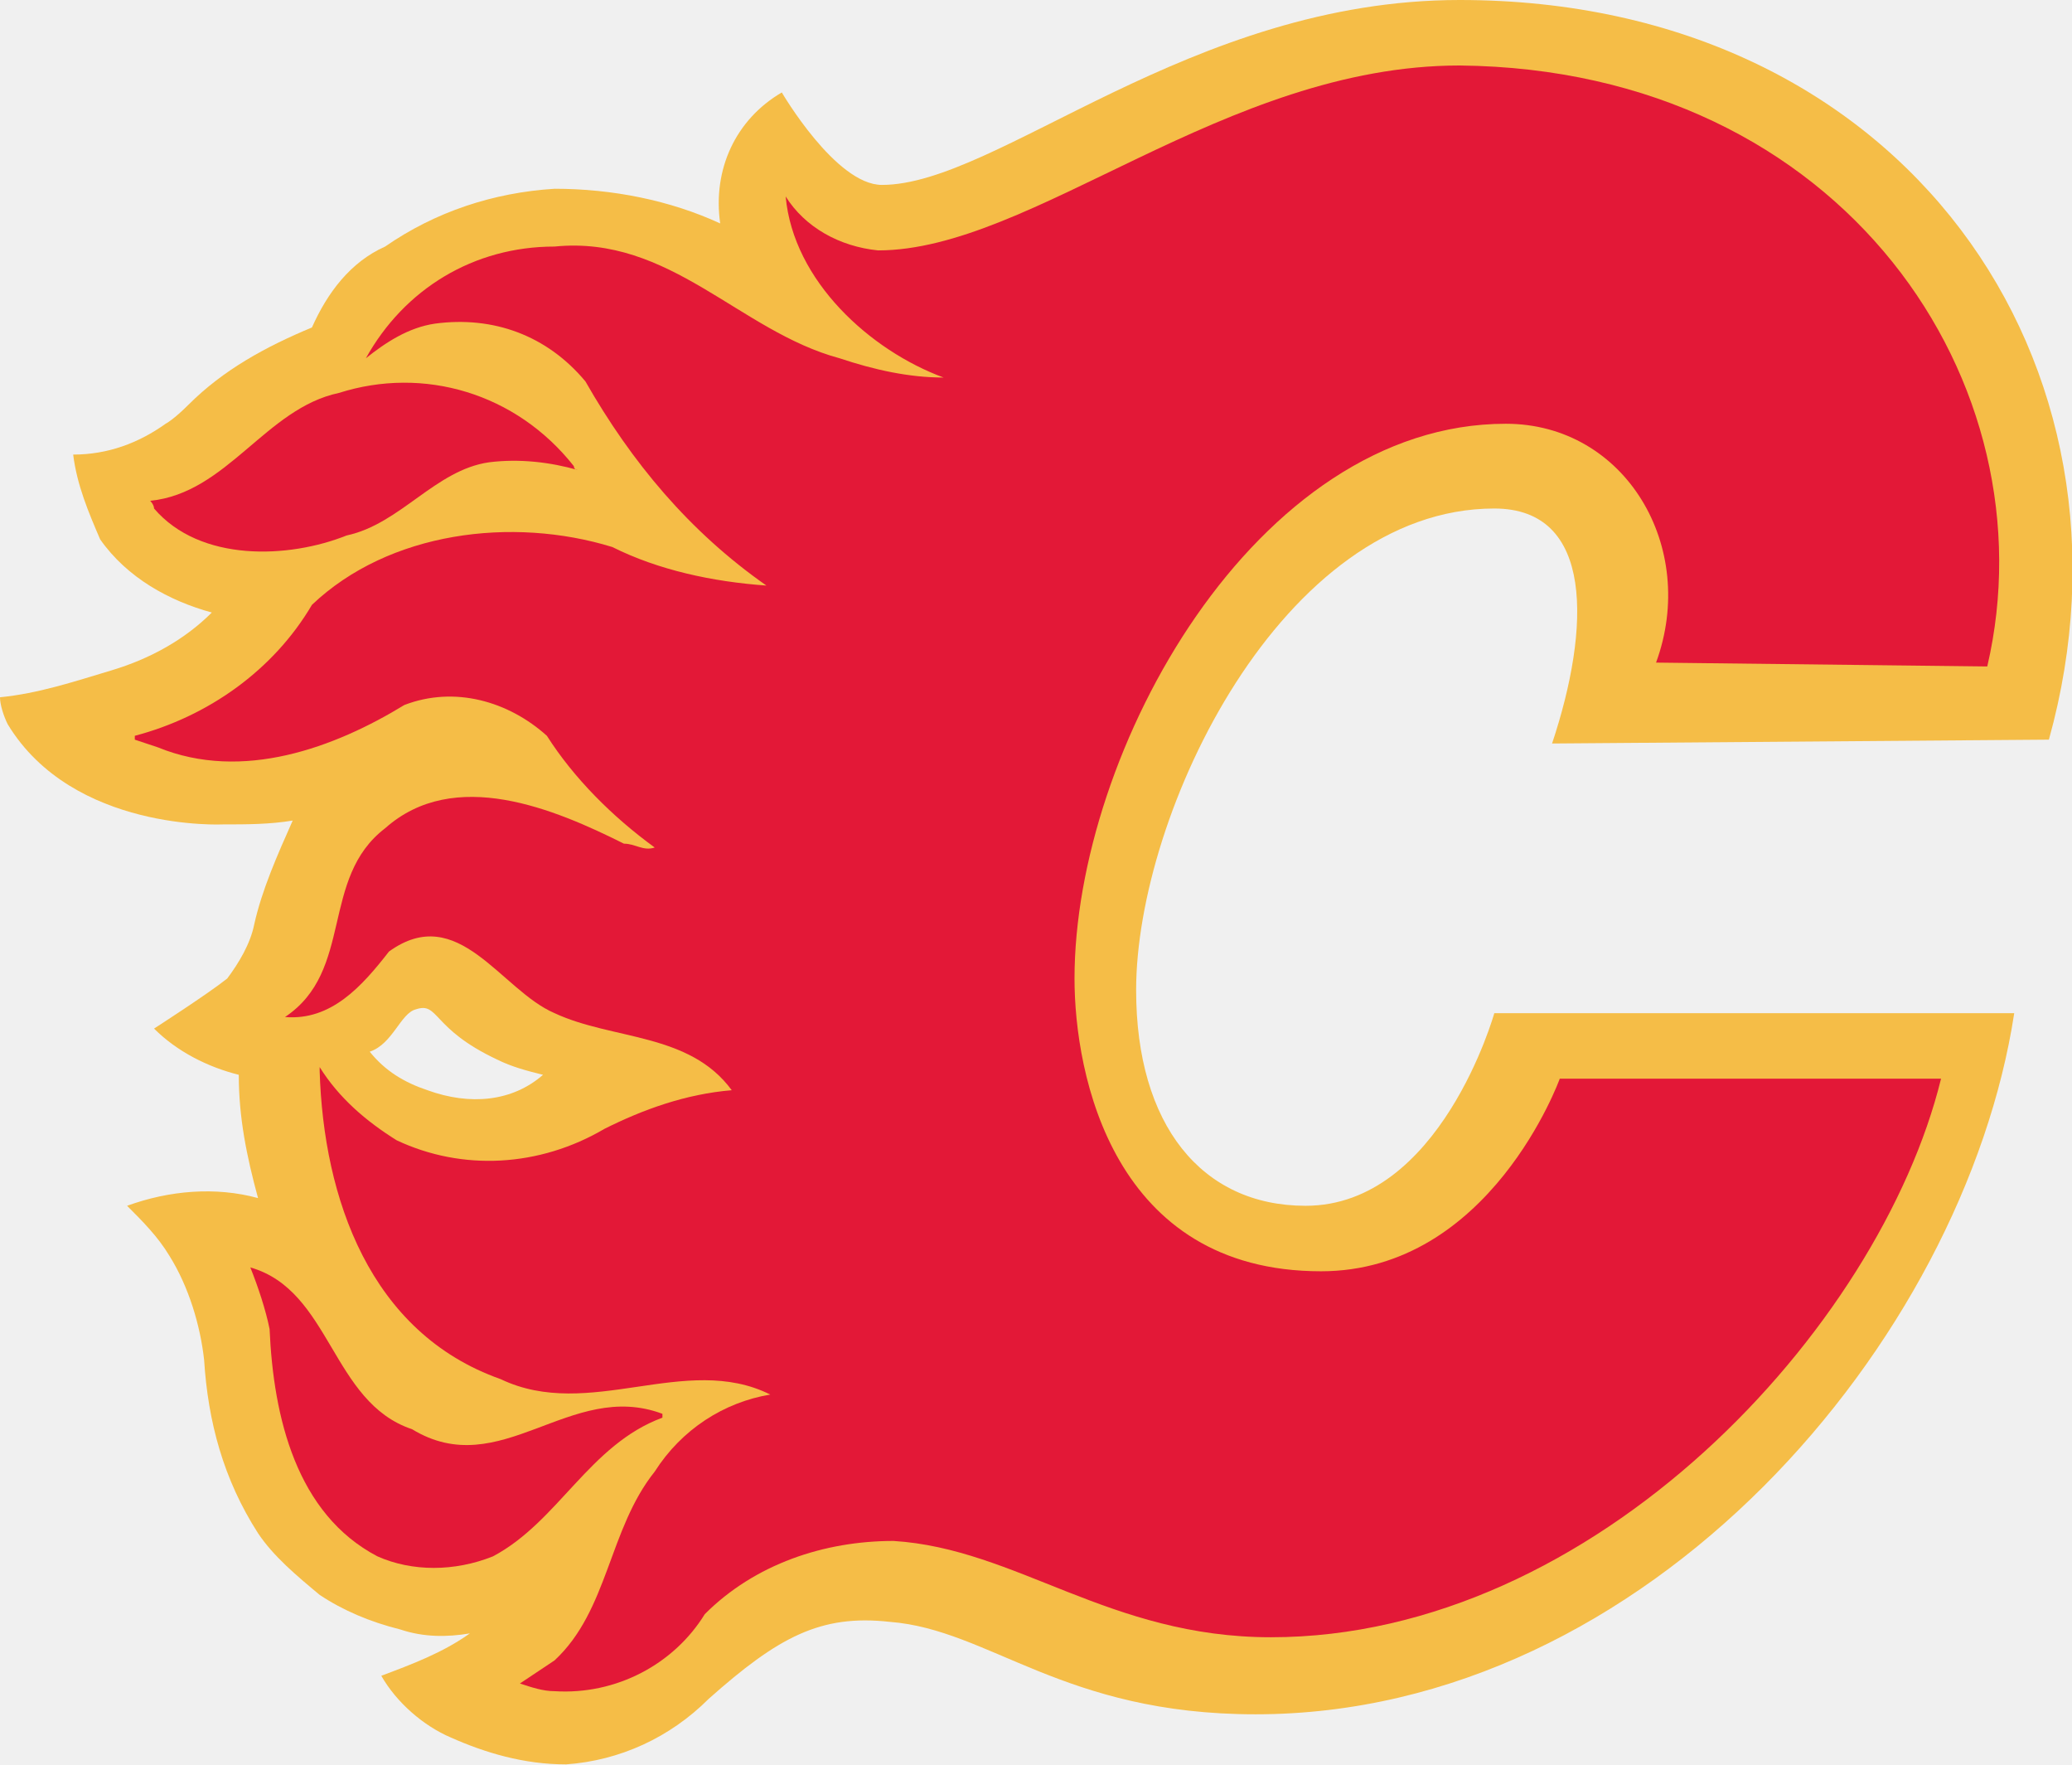
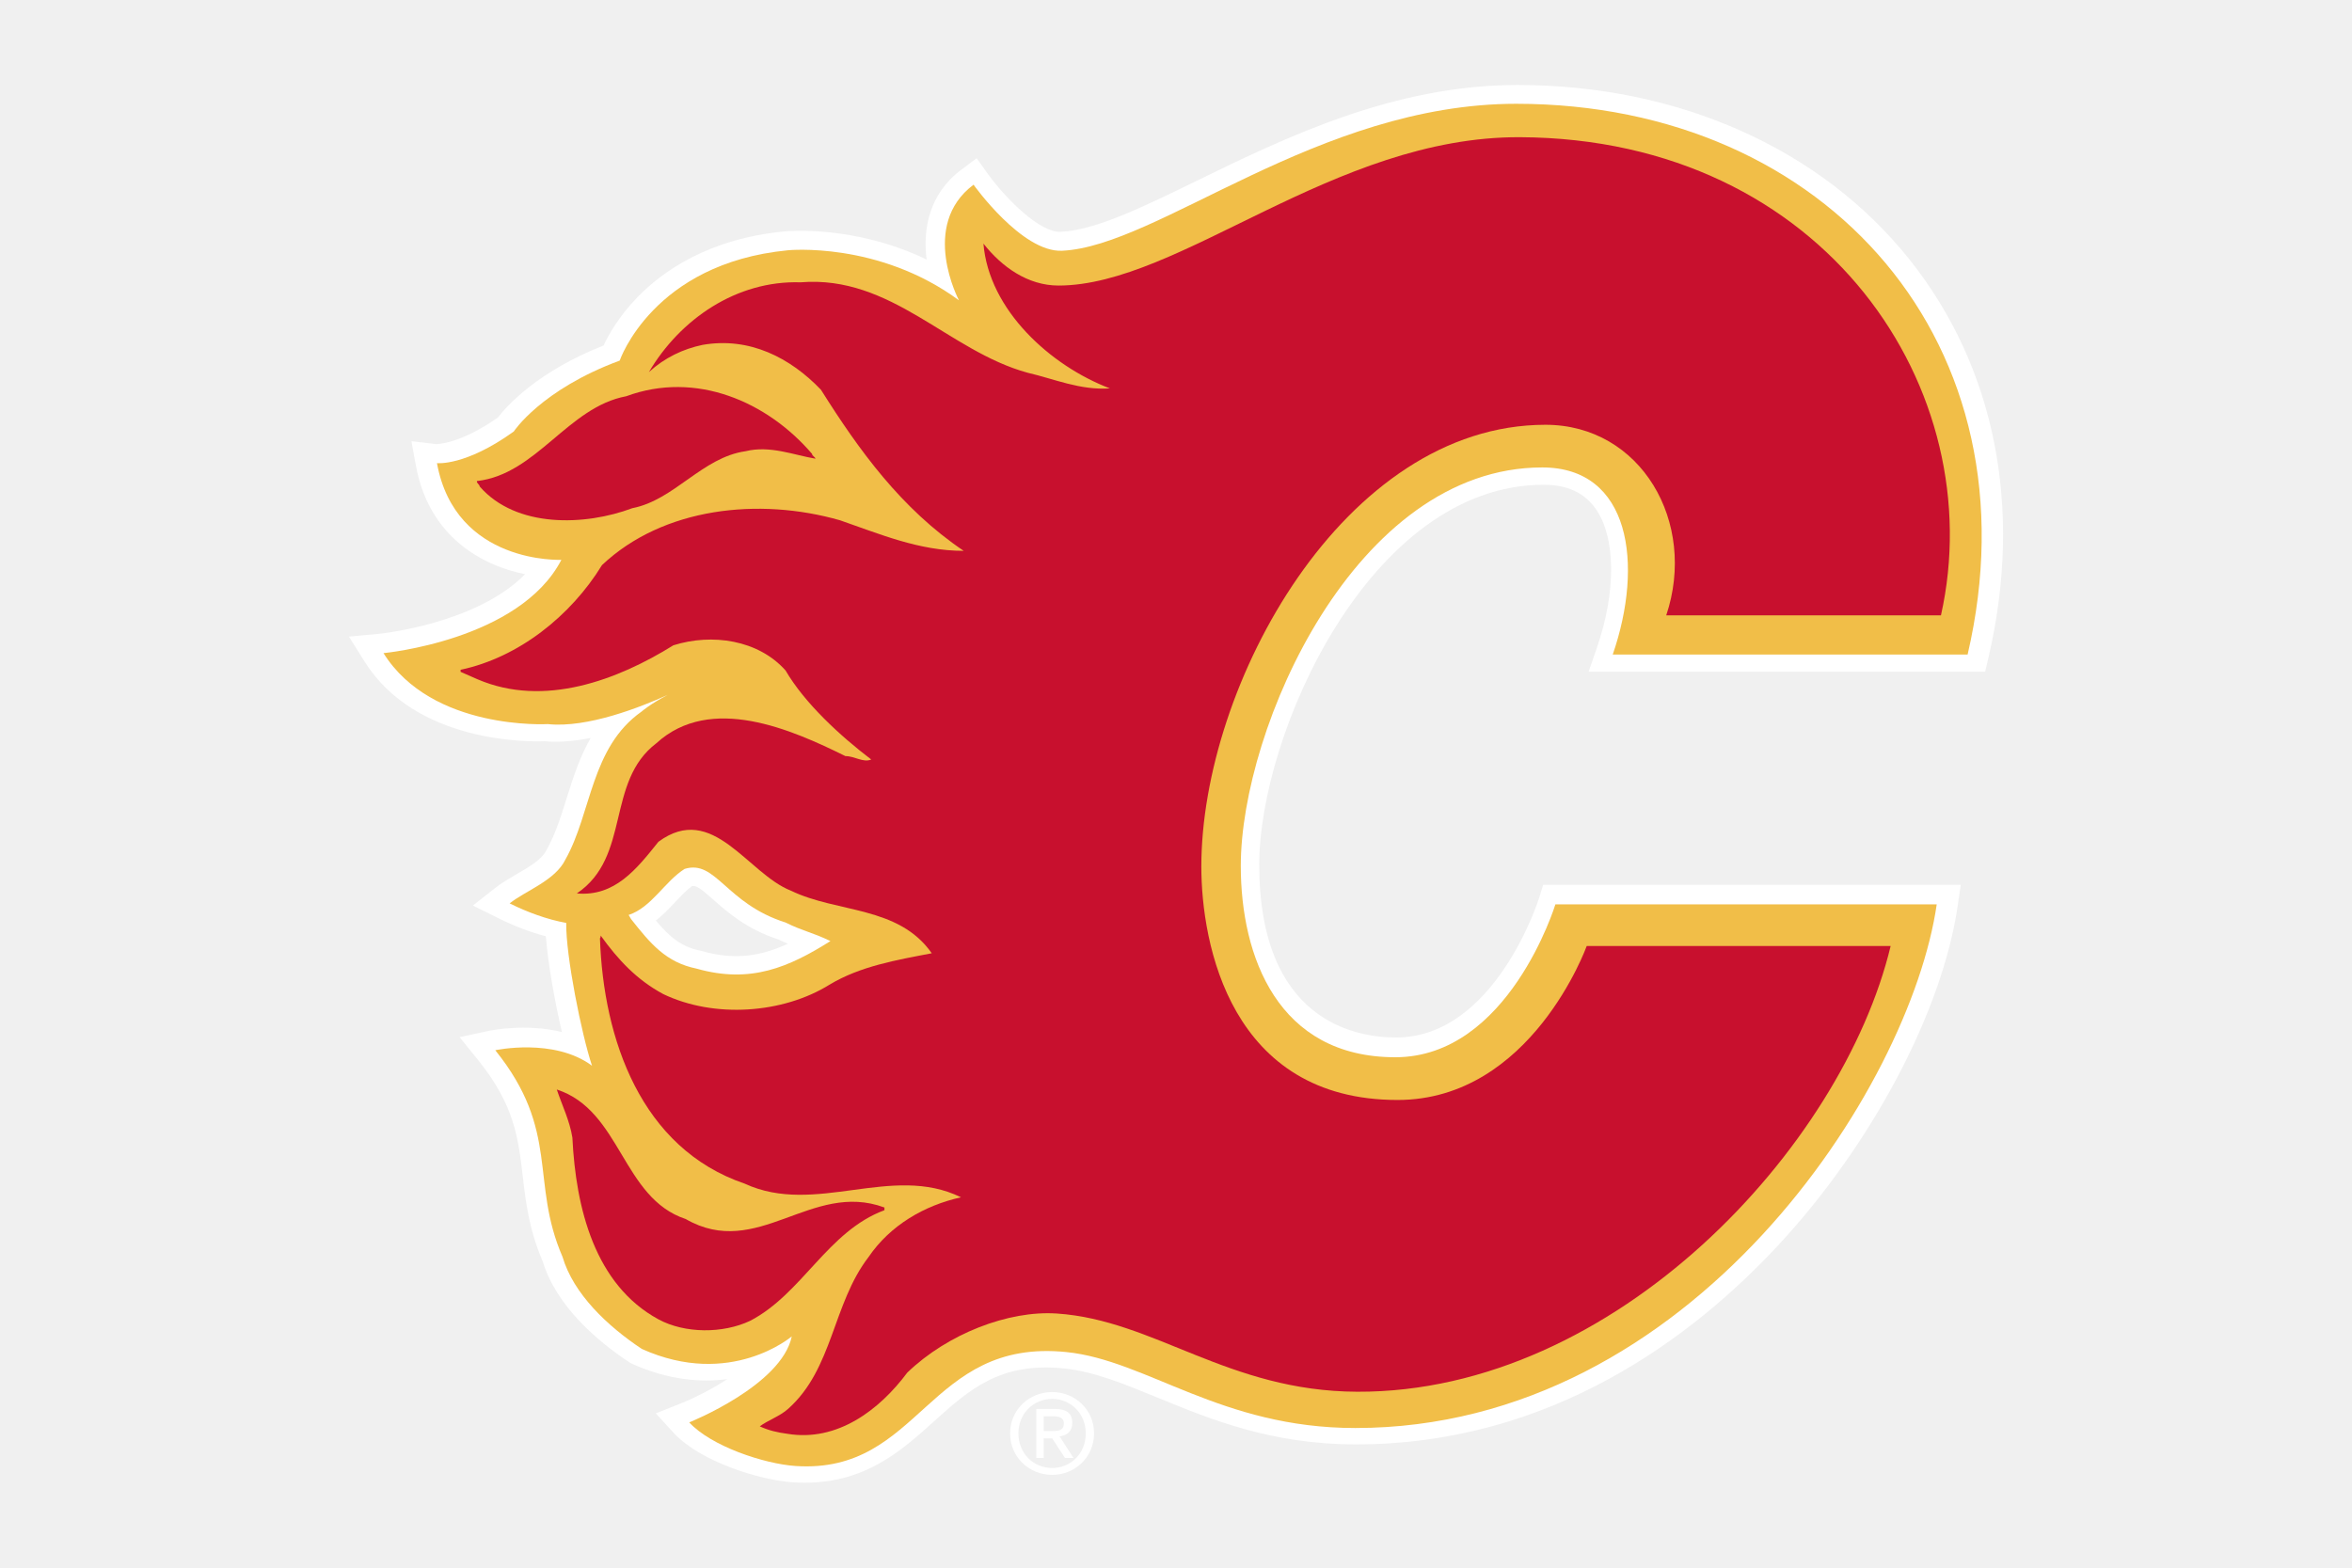
- <svg xmlns="http://www.w3.org/2000/svg" version="1.1" id="Layer_1" x="0px" y="0px" width="53.8px" height="45.8px" viewBox="0 0 53.8 45.8" style="enable-background:new 0 0 53.8 45.8;" xml:space="preserve">
-   <style type="text/css">
- 	.st0{fill:#F5BD47;}
- 	.st1{fill:#E31837;}
- </style>
-   <path class="st0" d="M53.2,19.2C55.9,9.5,49.5,0,37.9,0c-7,0-12,4.8-15,4.8c-1.2,0-2.6-2.4-2.6-2.4c-1.2,0.7-1.8,2-1.6,3.4  c-1.3-0.6-2.8-0.9-4.3-0.9c-1.6,0.1-3.1,0.6-4.4,1.5C9.1,6.8,8.5,7.6,8.1,8.5c-1.2,0.5-2.3,1.1-3.2,2c-0.4,0.4-0.6,0.5-0.6,0.5  c-0.7,0.5-1.5,0.8-2.4,0.8c0.1,0.8,0.4,1.5,0.7,2.2c0.7,1,1.8,1.6,2.9,1.9c-0.7,0.7-1.6,1.2-2.6,1.5C1.9,17.7,1,18,0,18.1  c0,0.2,0.1,0.5,0.2,0.7c1.7,2.8,5.6,2.6,5.6,2.6c0.6,0,1.2,0,1.8-0.1c-0.4,0.9-0.8,1.8-1,2.7c-0.1,0.5-0.4,1-0.7,1.4  c-0.5,0.4-1.9,1.3-1.9,1.3c0.6,0.6,1.4,1,2.2,1.2C6.2,29,6.4,30,6.7,31.1c-1.1-0.3-2.3-0.2-3.4,0.2c0.4,0.4,0.8,0.8,1.1,1.3  c0.5,0.8,0.8,1.8,0.9,2.7c0.1,1.6,0.5,3.1,1.4,4.5c0.4,0.6,1,1.1,1.6,1.6c0.6,0.4,1.3,0.7,2.1,0.9c0.6,0.2,1.2,0.2,1.8,0.1  c-0.7,0.5-1.5,0.8-2.3,1.1c0.4,0.7,1.1,1.3,1.8,1.6c0.9,0.4,1.9,0.7,3,0.7c1.4-0.1,2.7-0.7,3.7-1.7c1.8-1.6,2.9-2.2,4.7-2  c2.6,0.2,4.5,2.4,9.5,2.4c10.2,0,18.4-9.7,19.7-18.2H38.8c0,0-1.4,5-4.9,5c-2.7,0-4.4-2.1-4.4-5.6c0-4.6,3.8-12.5,9.3-12.5  c2.6,0,2.5,3.1,1.5,6.1L53.2,19.2z M11.1,28.3c-0.6-0.2-1.1-0.5-1.5-1c0.6-0.2,0.8-1,1.2-1.1c0.6-0.2,0.4,0.5,2.1,1.3  c0.4,0.2,0.8,0.3,1.2,0.4C13.3,28.6,12.2,28.7,11.1,28.3" />
-   <path class="st1" d="M15,12.2c-0.7-0.2-1.5-0.3-2.3-0.2c-1.4,0.2-2.3,1.6-3.7,1.9c-1.5,0.6-3.8,0.7-5-0.7C4,13.1,3.9,13,3.9,13  c2-0.2,3-2.4,4.9-2.8c2.2-0.7,4.6,0,6.1,1.9C14.9,12.1,14.9,12.2,15,12.2" />
-   <path class="st1" d="M10.7,37.1c2.3,1.4,4.1-1.3,6.5-0.4v0.1c-1.9,0.7-2.7,2.7-4.4,3.6c-1,0.4-2.1,0.4-3,0c-2.1-1.1-2.7-3.6-2.8-5.9  c-0.1-0.5-0.3-1.1-0.5-1.6C8.6,33.5,8.6,36.4,10.7,37.1" />
-   <path class="st1" d="M51.6,17.3C53.3,10,47.9,1.8,37.9,1.7c-6.1,0-11.1,4.8-15.1,4.8c-1-0.1-1.9-0.6-2.4-1.4c0.2,2.2,2.2,4,4.1,4.7  c-0.9,0-1.8-0.2-2.7-0.5c-2.6-0.7-4.4-3.2-7.4-2.9c-2.1,0-3.9,1.1-4.9,2.9c0.5-0.4,1.1-0.8,1.8-0.9c1.5-0.2,2.9,0.3,3.9,1.5  c1.2,2.1,2.7,3.9,4.7,5.3c-1.4-0.1-2.8-0.4-4-1c-2.6-0.8-5.8-0.4-7.8,1.5c-1,1.7-2.7,2.9-4.6,3.4v0.1l0.6,0.2c2.2,0.9,4.6,0,6.4-1.1  c1.3-0.5,2.7-0.1,3.7,0.8c0.7,1.1,1.7,2.1,2.8,2.9c-0.3,0.1-0.5-0.1-0.8-0.1c-1.8-0.9-4.4-2-6.2-0.4c-1.7,1.3-0.8,3.7-2.6,4.9  c1.2,0.1,2-0.8,2.7-1.7c1.8-1.3,2.9,1,4.3,1.6c1.5,0.7,3.5,0.5,4.6,2c-1.2,0.1-2.3,0.5-3.3,1c-1.7,1-3.7,1.1-5.4,0.3  c-0.8-0.5-1.5-1.1-2-1.9c0,0,0,0.1,0,0.1c0.1,3.3,1.3,6.8,4.7,8c2.3,1.1,4.8-0.7,7,0.4c-1.2,0.2-2.3,0.9-3,2  c-1.2,1.5-1.2,3.6-2.6,4.9c-0.3,0.2-0.6,0.4-0.9,0.6c0.3,0.1,0.6,0.2,0.9,0.2c1.6,0.1,3.1-0.7,3.9-2c1.3-1.3,3.1-1.9,4.9-1.9  c3.2,0.2,5.6,2.5,9.8,2.5c8.4,0,15.8-8,17.4-14.5h-9.9c0,0-1.8,5-6.2,5c-5.4,0-6.4-5.1-6.4-7.6c0-5.9,4.7-14.4,11.2-14.4  c3.1,0,5,3.2,3.9,6.2L51.6,17.3z" />
+ <svg xmlns="http://www.w3.org/2000/svg" fill="none" viewBox="0 0 960 640">
+   <path fill="#fff" d="M779.32 105.862c-36.083-45.23-94.381-71.17-159.943-71.17-50.71 0-94.984 21.596-130.558 38.95-22.405 10.93-41.757 20.368-55.919 20.995-8.497.398-22.557-13.7-29.816-23.815l-4.45-6.222-6.141 4.582c-13.31 9.933-15.852 24.284-14.284 36.778-29.378-14.164-56.727-11.616-58.065-11.484-30.848 2.98-49.568 16.18-59.84 26.729-7.697 7.904-11.963 15.583-13.961 19.85-27.287 10.728-39.758 25.01-43.1 29.382-16.113 11.258-25.363 10.85-25.247 10.865l-10.066-1.19 1.817 9.923c5.332 29.128 27.008 40.869 44.584 44.367-19.893 20.365-59.37 24.328-59.818 24.37l-12.091 1.117 6.434 10.249c20.944 33.353 67.194 32.713 73.462 32.457 5.895.55 12.346-.066 18.77-1.324-4.583 8.008-7.315 16.703-9.861 24.803-2.364 7.526-4.598 14.632-8.007 20.638l-.22.42c-1.825 3.758-7.122 6.832-12.245 9.808-2.926 1.7-5.955 3.46-8.503 5.467l-9.228 7.263 10.522 5.24c6.323 3.15 12.983 5.673 19.264 7.323.799 10.883 3.612 26.508 6.538 39.09-14.728-3.618-29.096-.634-29.913-.459l-11.844 2.55 7.589 9.398c14.78 18.308 16.358 31.767 18.185 47.352 1.254 10.704 2.55 21.77 8.141 34.775 5.674 18.46 22.35 32.594 35.396 41.228l1.072.59c14.896 6.673 28.11 7.686 38.915 6.26-6.53 4.23-13.624 7.772-19.18 9.99l-10.047 3.997 7.3 7.948c10.834 11.795 35.215 19.309 48.656 20.198a74.6 74.6 0 0 0 4.846.16c24.948 0 39.57-13.175 52.56-24.878 14.55-13.112 27.12-24.44 53.267-21.776 12.177 1.241 24.21 6.182 38.145 11.905 21.814 8.956 46.54 19.108 80.996 19.108 79.97 0 137.802-44.133 172.234-81.157 38.331-41.218 67.146-95.696 73.403-138.792l1.238-8.514H629.865l-1.62 5.271c-.176.57-18.007 57.077-58.441 57.077-16.785 0-55.826-6.879-55.826-70.587 0-53.242 45.191-155.062 116.04-155.062 9.594 0 16.522 3.159 21.179 9.657 8.307 11.59 8.556 33.872.633 56.768l-3.416 9.876h161.854l1.348-5.761c14.245-60.882 2.776-118.621-32.296-162.583ZM321.587 385.285c-11.206 5.158-21.857 6.754-35.196 2.957l-.555-.133c-7.815-1.592-12.51-5.608-18.144-12.298 2.993-2.344 5.565-5.07 7.964-7.615 2.348-2.49 4.582-4.86 6.848-6.506 1.755-.177 3.458.987 8.615 5.558 5.75 5.099 13.594 12.051 26.69 16.316a71.713 71.713 0 0 0 3.778 1.72v.001Z" />
+   <path fill="#F1BE48" d="M803.109 267.206C832.468 141.136 746.047 42.37 618.888 42.37c-81.14 0-146.145 58.248-185.416 59.998-16.394.73-36.107-26.965-36.107-26.965-22.207 16.655-5.955 47.195-5.955 47.195-32.907-24.195-69.864-20.419-69.864-20.419-55.12 5.35-68.603 45.03-68.603 45.03-32.141 11.897-43.245 28.954-43.245 28.954-19.852 14.276-31.345 12.91-31.345 12.91 7.552 41.46 50.786 39.472 50.786 39.472-17.061 32.932-72.606 38.094-72.606 38.094 19.83 31.736 67.045 28.966 67.045 28.966 16.147 1.725 38.112-7 48.932-11.91-7.239 3.79-10.616 6.78-10.616 6.78-20.837 14.653-20.372 41.398-31.119 60.432-4.135 8.554-16.133 12.652-22.754 17.889 7.166 3.588 15.358 6.596 23.09 7.98-.195 13.27 6.235 45.453 10.525 58.3-15.478-11.507-39.472-6.32-39.472-6.32 26.59 33.095 14.087 53.527 27.428 84.319 4.497 15.232 18.395 28.325 32.368 37.615 36.212 16.303 61.216-5.124 61.216-5.124-4.157 20.048-41.851 35.117-41.851 35.117 8.831 9.662 30.493 16.944 43.45 17.806 51.155 3.361 53.794-52.312 110.51-46.515 32.891 3.367 63.029 31.006 117.915 31.006 137.312 0 226.49-138.998 237.297-213.775H634.849s-19.084 62.409-65.341 62.409c-47.9 0-63.063-41.078-63.063-78.114 0-56.302 46.754-162.671 123.041-162.671 35.967 0 41.493 39.453 28.779 76.376h144.844v.001ZM284.342 395.444c-12.568-2.559-18.86-10.236-26.765-20.233l-.988-1.693c9.305-3.033 14.72-13.663 22.852-18.793 12.8-3.956 16.778 14.167 41.185 21.883 6.974 3.482 11.125 4.076 18.332 7.576-16.853 10.61-32.528 17.542-54.616 11.26Z" />
+   <path fill="#C8102E" d="M332.865 187.256c-8.587-1.396-18.562-5.541-28.534-3.052-17.715 2.497-29.077 19.937-46.23 23.255-19.131 7.197-47.362 8.303-62.319-8.86 0-.828-1.364-1.384-1.105-2.212 24.366-2.774 37.105-30.186 60.921-34.622 28.522-10.515 57.6 2.212 75.868 23.545 0 .827 1.115 1.106 1.4 1.946h-.001Zm-52.986 310.406c29.344 16.897 51.218-15.779 81.12-4.707v1.105c-23.232 8.588-33.485 34.066-54.812 45.15-11.08 5.25-26.584 5.25-37.39-.575-26.021-14.11-33.769-45.396-35.169-74.205-1.096-6.92-4.138-12.998-6.369-19.646 26.316 8.569 26.594 44.296 52.62 52.878Z" />
+   <path fill="#C8102E" d="M792.226 251.206c20.498-91.47-46.963-194.59-171.755-195.198-76.17-.369-138.882 60.565-188.444 60.565-12.586 0-23.198-7.687-30.625-17.123 2.229 27.198 27.471 49.94 51.614 59.115-12.206.817-22.756-3.9-33.575-6.396-32.469-8.879-55.522-39.96-92.695-36.913-26.081-.83-49.116 14.996-61.883 36.64 6.39-5.838 13.884-9.429 21.93-11.107 19.14-3.331 35.786 5.269 48.28 18.315 15.544 24.697 32.75 48.565 58.277 65.777-18.318 0-34.409-6.94-50.497-12.482-33.04-9.448-72.167-5.288-97.146 18.302-12.76 20.822-34.134 37.748-57.707 42.733v.848l6.925 3.04c27.208 11.664 57.171.278 79.921-13.881 15.823-4.99 34.7-2.204 45.795 10.284 7.764 13.31 22.212 26.641 34.962 36.337-3.333 1.393-6.664-1.388-10.54-1.388-21.917-10.81-54.952-25.52-77.144-5.262-20.81 15.82-10.272 46.35-32.477 61.326 15.549 1.386 24.427-9.993 33.306-21.088 22.206-16.376 36.353 13.045 54.113 19.98 18.88 9.15 43.85 6.098 57.45 25.534-14.445 2.766-29.15 5.274-41.634 12.766-19.147 11.924-47.176 13.88-67.991 3.882-10.817-5.845-18.311-13.882-25.514-23.875 0 .291 0 .842-.292 1.115 1.397 41.086 16.642 85.756 59.116 100.182 28.86 13.31 59.923-8.333 88.249 5.554-14.99 3.338-28.862 11.374-37.753 24.413-14.7 19.15-14.426 45.519-32.74 61.895-3.327 3.046-8.32 4.711-11.642 7.206 3.607 1.666 7.203 2.508 11.363 3.052 20.268 3.332 37.468-9.72 48.839-24.982 16.391-15.813 41.247-25.463 61.065-24.133 39.998 2.692 69.805 31.74 122.614 31.93 105.16.399 197.978-99.81 217.698-181.963h-124.05s-22.583 62.852-77.209 62.852c-68.177 0-80.089-63.676-80.089-95.289 0-74.23 58.216-180.354 140.465-180.354 39.028 0 61.996 39.852 49.294 77.79l112.126.001Z" />
+   <path fill="#fff" d="M415.679 585.156c0-8.006 6.054-14.066 13.792-14.066 7.646 0 13.703 6.06 13.703 14.066 0 8.145-6.057 14.142-13.703 14.142-7.738 0-13.791-5.997-13.791-14.142h-.001Zm13.792 16.954c9.226 0 17.09-7.147 17.09-16.954 0-9.719-7.864-16.866-17.09-16.866-9.314 0-17.184 7.147-17.184 16.866 0 9.807 7.87 16.954 17.184 16.954Zm-3.472-14.904h3.453l5.24 8h3.472l-5.676-8.81c2.932-.368 5.18-1.935 5.18-5.507 0-3.929-2.343-5.683-7.047-5.683h-7.622v20h3v-8Zm0-3v-6h4.007c2.043 0 4.218.44 4.218 2.855 0 2.975-2.22 3.145-4.717 3.145h-3.508Z" />
</svg>
